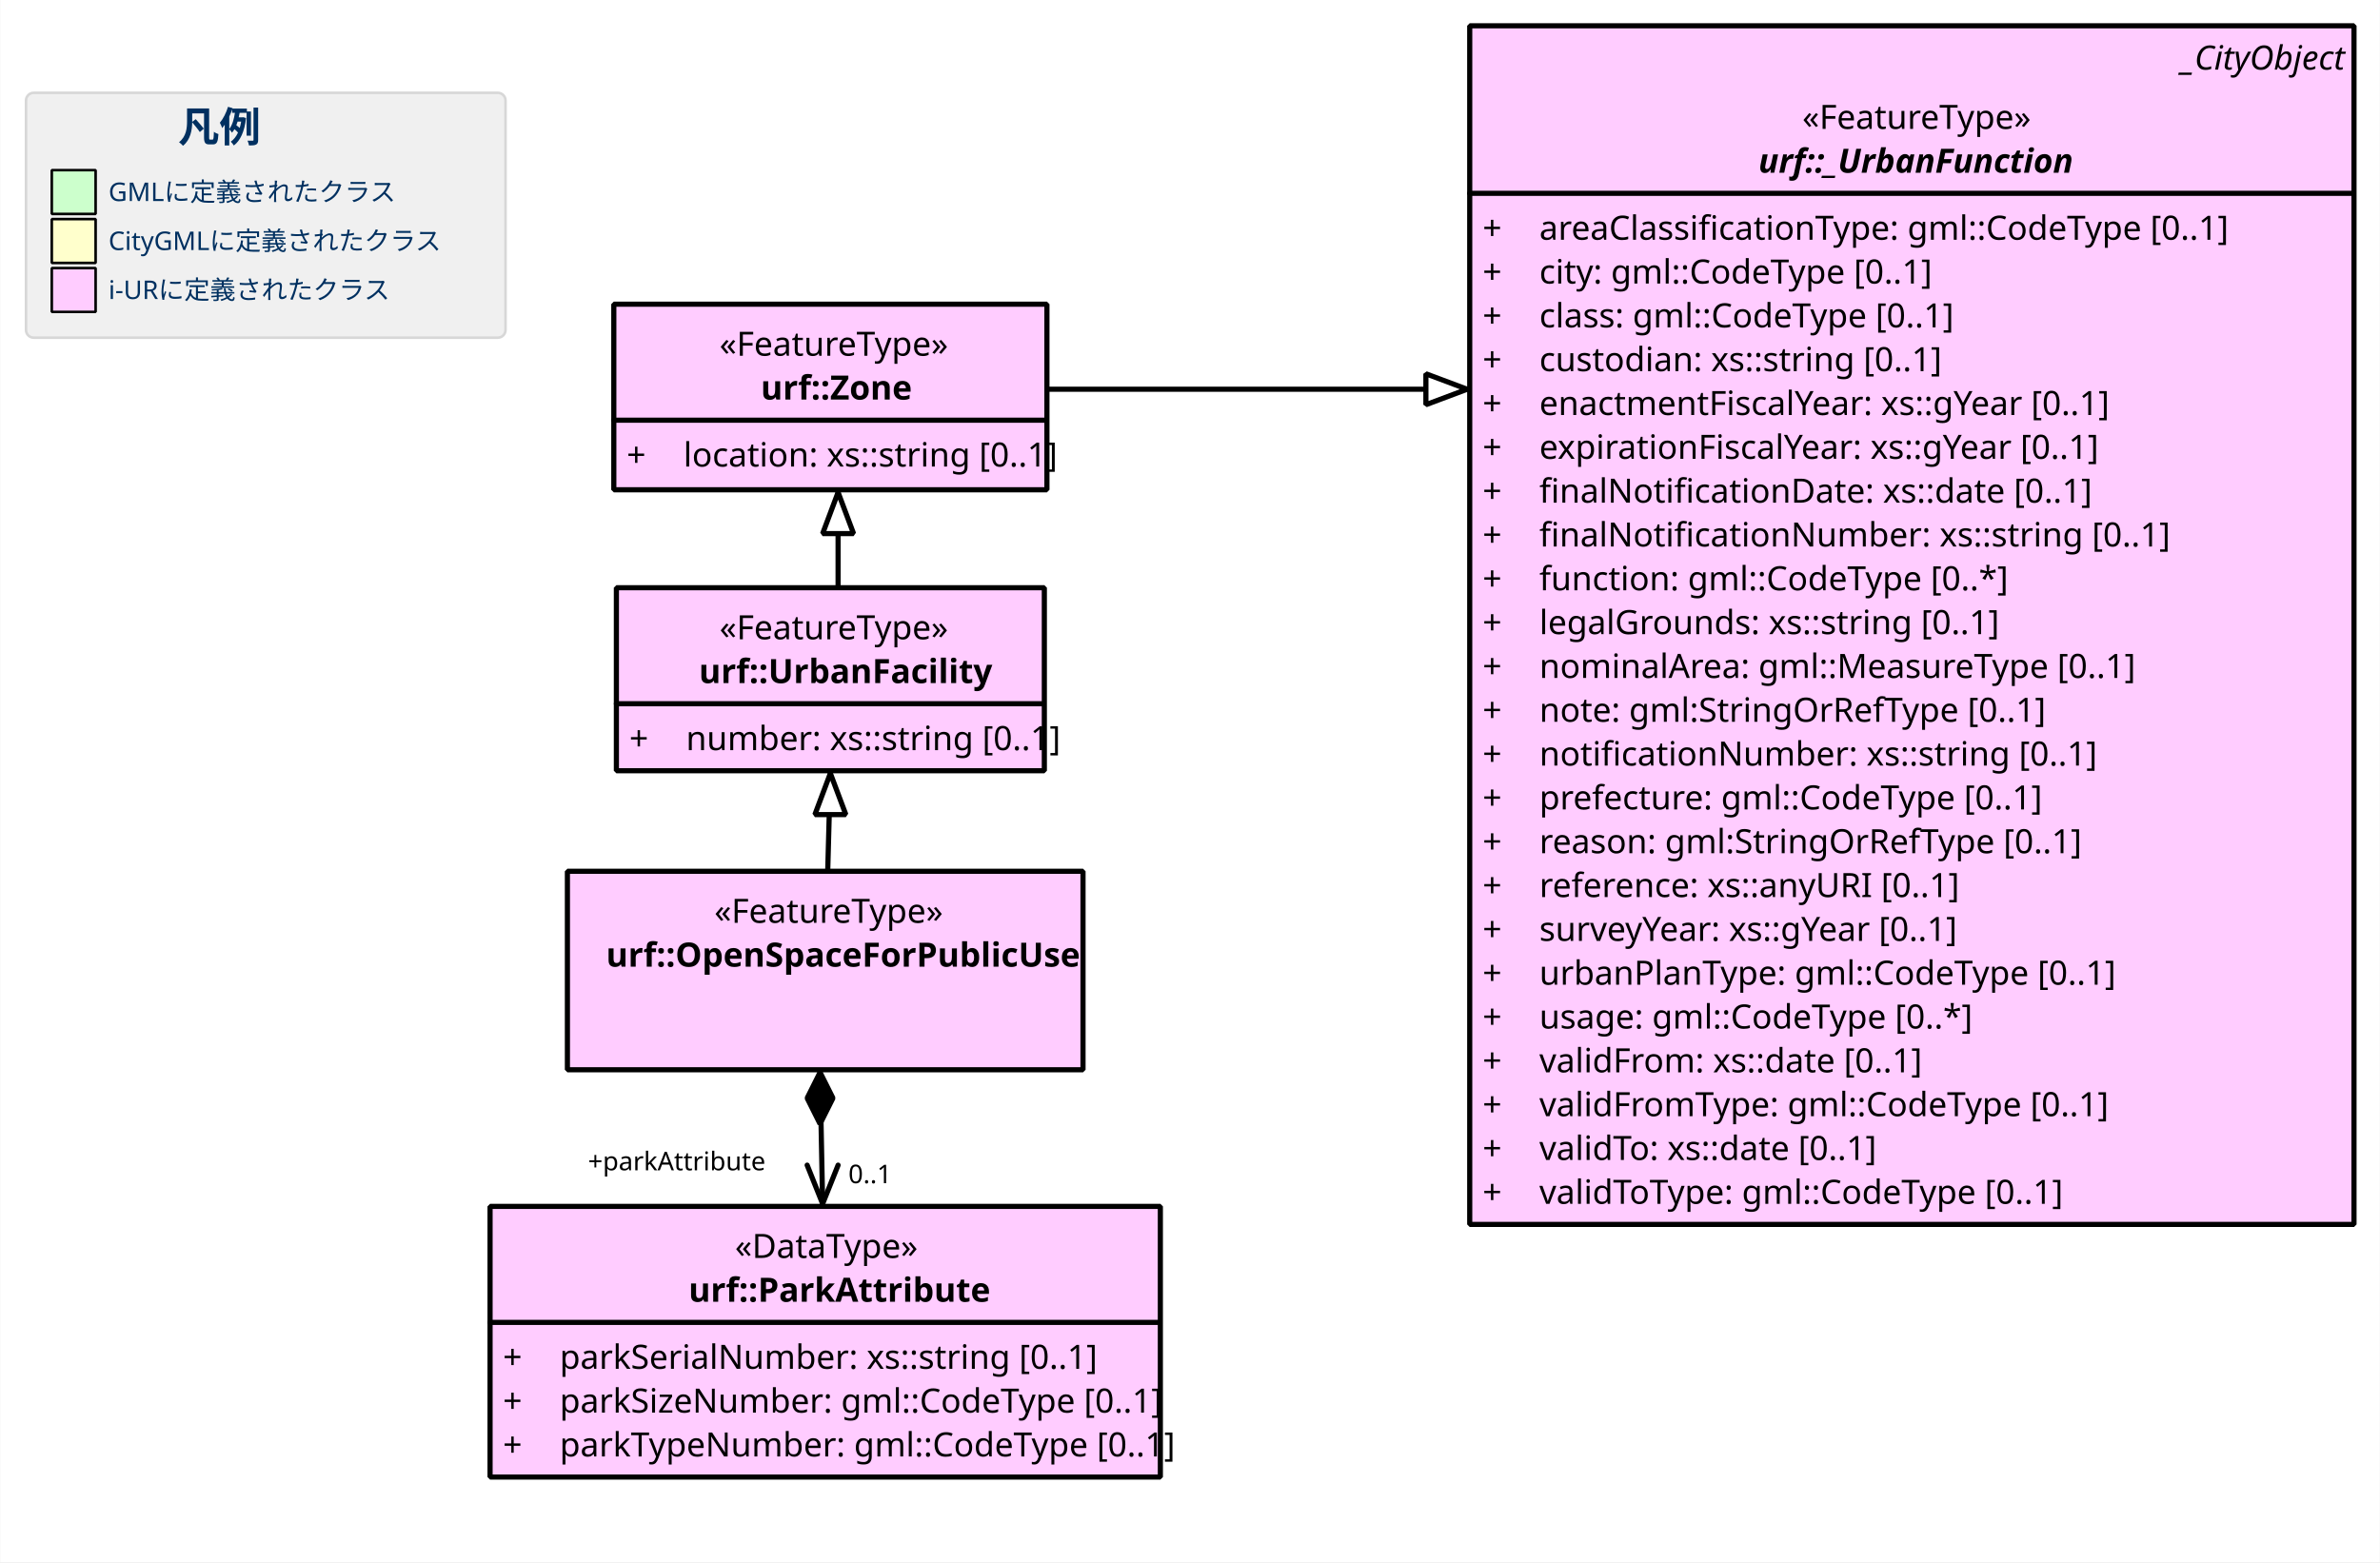
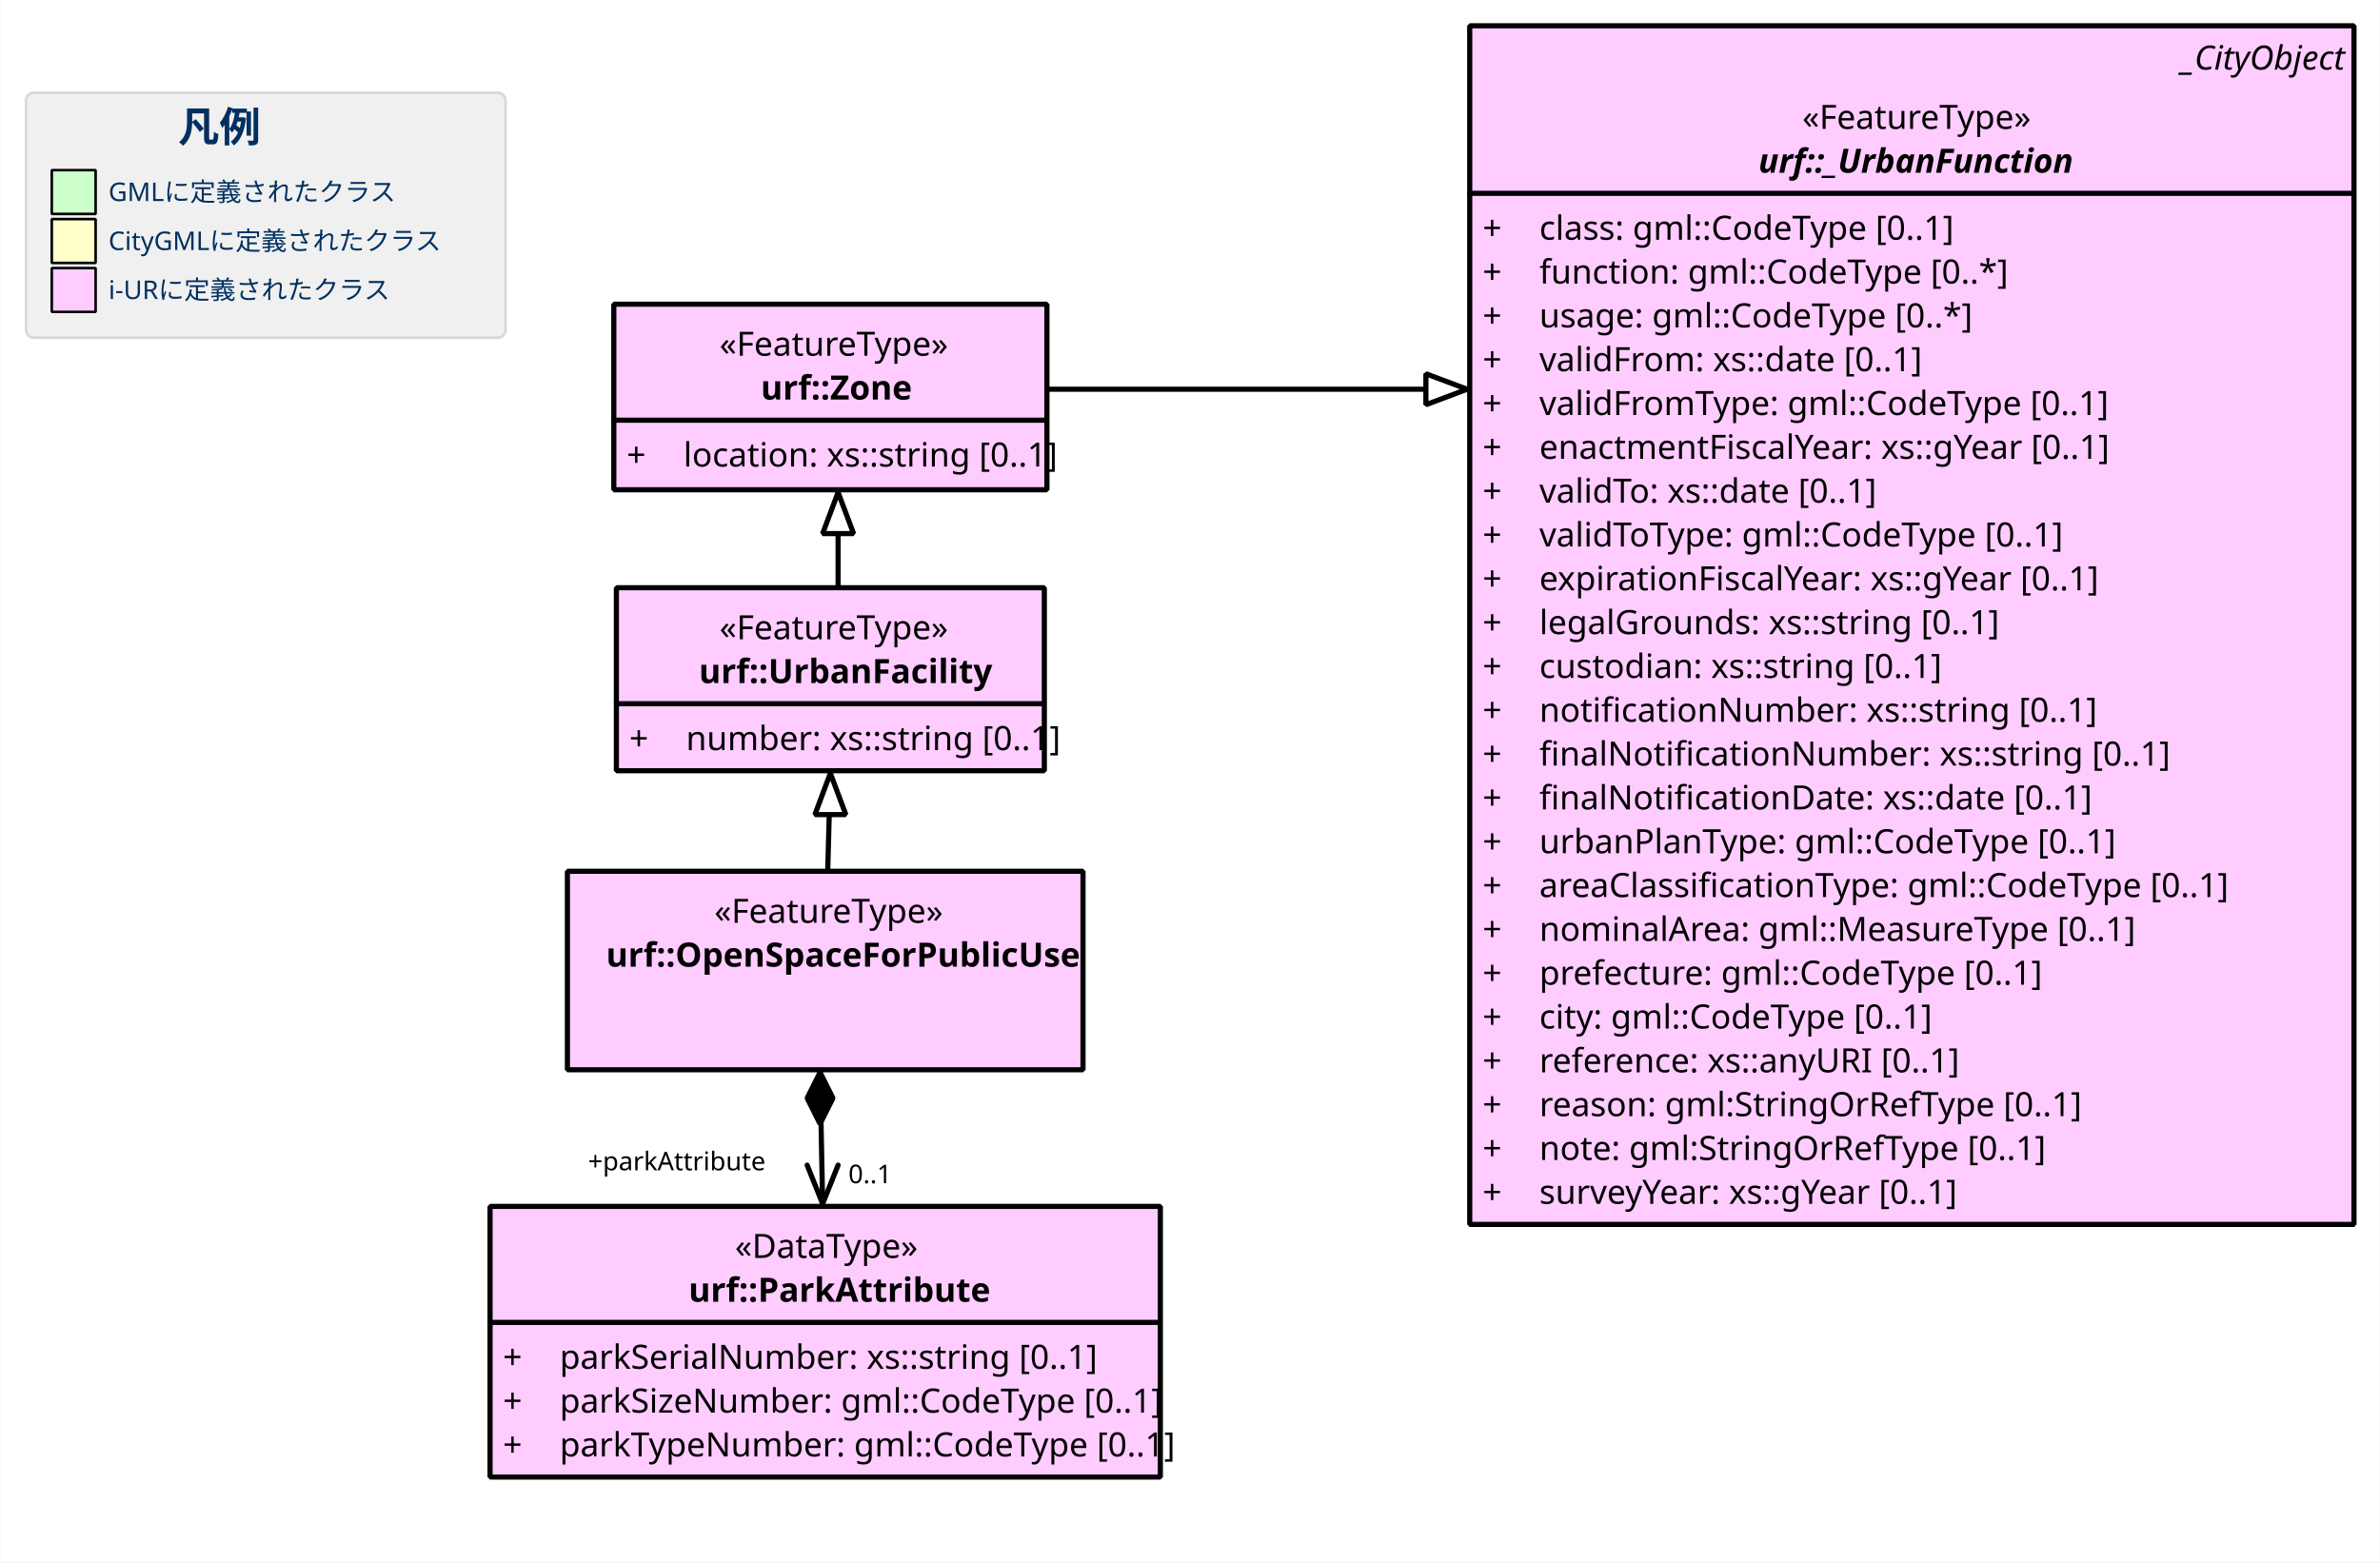
<svg xmlns="http://www.w3.org/2000/svg" width="24.42cm" height="16.03cm" viewBox="0 0 923 606">
  <g style="fill:#FFFFFF;fill-opacity:1.00;">
    <rect x="0" y="0" width="923" height="606" shape-rendering="auto" />
  </g>
  <g style="stroke-width:2;stroke-linecap:round;stroke-linejoin:bevel; fill:#FFCCFF;fill-opacity:1.00; stroke:#000000; stroke-opacity:1.00">
    <rect x="570" y="10" width="343" height="465" rx="0.00" shape-rendering="auto" />
  </g>
  <g style="stroke-width:1;stroke-linecap:round;stroke-linejoin:bevel; fill:#000000;fill-opacity:1.00; stroke:#000000; stroke-opacity:0.00">
    <text x="846.00" y="27.00" textLength="64" style="font-family:Yu Gothic UI; font-weight:400; font-style:italic; font-size:13px; fill:#000000;fill-opacity:1.00; stroke:#000000; stroke-opacity:0.00 stroke-width:0; white-space: pre;" xml:space="preserve" transform="rotate(-0.00 846.00 27.00)">_CityObject</text>
    <text x="699.00" y="50.00" textLength="85" style="font-family:Yu Gothic UI; font-weight:400; font-style:normal; font-size:13px; fill:#000000;fill-opacity:1.00; stroke:#000000; stroke-opacity:0.00 stroke-width:0; white-space: pre;" xml:space="preserve" transform="rotate(-0.00 699.00 50.00)">«FeatureType»</text>
    <text x="682.00" y="67.00" textLength="118" style="font-family:Yu Gothic UI; font-weight:700; font-style:italic; font-size:13px; fill:#000000;fill-opacity:1.00; stroke:#000000; stroke-opacity:0.00 stroke-width:0; white-space: pre;" xml:space="preserve" transform="rotate(-0.00 682.00 67.00)">urf::_UrbanFunction</text>
  </g>
  <g style="stroke-width:2;stroke-linecap:round;stroke-linejoin:bevel; fill:#000000;fill-opacity:0.00; stroke:#000000; stroke-opacity:1.00">
    <path d="M 570 75 L 912 75" shape-rendering="auto" />
  </g>
  <g style="stroke-width:1;stroke-linecap:round;stroke-linejoin:bevel; fill:#000000;fill-opacity:1.00; stroke:#000000; stroke-opacity:0.00">
    <text x="575.00" y="93.00" textLength="13" style="font-family:Yu Gothic UI; font-weight:400; font-style:normal; font-size:13px; fill:#000000;fill-opacity:1.00; stroke:#000000; stroke-opacity:0.00 stroke-width:0; white-space: pre;" xml:space="preserve" transform="rotate(-0.00 575.00 93.00)">+ </text>
-     <text x="597.00" y="93.00" textLength="255" style="font-family:Yu Gothic UI; font-weight:400; font-style:normal; font-size:13px; fill:#000000;fill-opacity:1.00; stroke:#000000; stroke-opacity:0.00 stroke-width:0; white-space: pre;" xml:space="preserve" transform="rotate(-0.00 597.00 93.00)">areaClassificationType: gml::CodeType [0..1]</text>
+     <text x="597.00" y="93.00" textLength="154" style="font-family:Yu Gothic UI; font-weight:400; font-style:normal; font-size:13px; fill:#000000;fill-opacity:1.00; stroke:#000000; stroke-opacity:0.00 stroke-width:0; white-space: pre;" xml:space="preserve" transform="rotate(-0.00 597.00 93.00)">class: gml::CodeType [0..1]</text>
    <text x="575.00" y="110.00" textLength="13" style="font-family:Yu Gothic UI; font-weight:400; font-style:normal; font-size:13px; fill:#000000;fill-opacity:1.00; stroke:#000000; stroke-opacity:0.00 stroke-width:0; white-space: pre;" xml:space="preserve" transform="rotate(-0.00 575.00 110.00)">+ </text>
-     <text x="597.00" y="110.00" textLength="145" style="font-family:Yu Gothic UI; font-weight:400; font-style:normal; font-size:13px; fill:#000000;fill-opacity:1.00; stroke:#000000; stroke-opacity:0.00 stroke-width:0; white-space: pre;" xml:space="preserve" transform="rotate(-0.00 597.00 110.00)">city: gml::CodeType [0..1]</text>
+     <text x="597.00" y="110.00" textLength="170" style="font-family:Yu Gothic UI; font-weight:400; font-style:normal; font-size:13px; fill:#000000;fill-opacity:1.00; stroke:#000000; stroke-opacity:0.00 stroke-width:0; white-space: pre;" xml:space="preserve" transform="rotate(-0.00 597.00 110.00)">function: gml::CodeType [0..*]</text>
    <text x="575.00" y="127.00" textLength="13" style="font-family:Yu Gothic UI; font-weight:400; font-style:normal; font-size:13px; fill:#000000;fill-opacity:1.00; stroke:#000000; stroke-opacity:0.00 stroke-width:0; white-space: pre;" xml:space="preserve" transform="rotate(-0.00 575.00 127.00)">+ </text>
-     <text x="597.00" y="127.00" textLength="154" style="font-family:Yu Gothic UI; font-weight:400; font-style:normal; font-size:13px; fill:#000000;fill-opacity:1.00; stroke:#000000; stroke-opacity:0.00 stroke-width:0; white-space: pre;" xml:space="preserve" transform="rotate(-0.00 597.00 127.00)">class: gml::CodeType [0..1]</text>
+     <text x="597.00" y="127.00" textLength="159" style="font-family:Yu Gothic UI; font-weight:400; font-style:normal; font-size:13px; fill:#000000;fill-opacity:1.00; stroke:#000000; stroke-opacity:0.00 stroke-width:0; white-space: pre;" xml:space="preserve" transform="rotate(-0.00 597.00 127.00)">usage: gml::CodeType [0..*]</text>
    <text x="575.00" y="144.00" textLength="13" style="font-family:Yu Gothic UI; font-weight:400; font-style:normal; font-size:13px; fill:#000000;fill-opacity:1.00; stroke:#000000; stroke-opacity:0.00 stroke-width:0; white-space: pre;" xml:space="preserve" transform="rotate(-0.00 575.00 144.00)">+ </text>
-     <text x="597.00" y="144.00" textLength="146" style="font-family:Yu Gothic UI; font-weight:400; font-style:normal; font-size:13px; fill:#000000;fill-opacity:1.00; stroke:#000000; stroke-opacity:0.00 stroke-width:0; white-space: pre;" xml:space="preserve" transform="rotate(-0.00 597.00 144.00)">custodian: xs::string [0..1]</text>
+     <text x="597.00" y="144.00" textLength="140" style="font-family:Yu Gothic UI; font-weight:400; font-style:normal; font-size:13px; fill:#000000;fill-opacity:1.00; stroke:#000000; stroke-opacity:0.00 stroke-width:0; white-space: pre;" xml:space="preserve" transform="rotate(-0.00 597.00 144.00)">validFrom: xs::date [0..1]</text>
    <text x="575.00" y="161.00" textLength="13" style="font-family:Yu Gothic UI; font-weight:400; font-style:normal; font-size:13px; fill:#000000;fill-opacity:1.00; stroke:#000000; stroke-opacity:0.00 stroke-width:0; white-space: pre;" xml:space="preserve" transform="rotate(-0.00 575.00 161.00)">+ </text>
-     <text x="597.00" y="161.00" textLength="208" style="font-family:Yu Gothic UI; font-weight:400; font-style:normal; font-size:13px; fill:#000000;fill-opacity:1.00; stroke:#000000; stroke-opacity:0.00 stroke-width:0; white-space: pre;" xml:space="preserve" transform="rotate(-0.00 597.00 161.00)">enactmentFiscalYear: xs::gYear [0..1]</text>
+     <text x="597.00" y="161.00" textLength="211" style="font-family:Yu Gothic UI; font-weight:400; font-style:normal; font-size:13px; fill:#000000;fill-opacity:1.00; stroke:#000000; stroke-opacity:0.00 stroke-width:0; white-space: pre;" xml:space="preserve" transform="rotate(-0.00 597.00 161.00)">validFromType: gml::CodeType [0..1]</text>
    <text x="575.00" y="178.00" textLength="13" style="font-family:Yu Gothic UI; font-weight:400; font-style:normal; font-size:13px; fill:#000000;fill-opacity:1.00; stroke:#000000; stroke-opacity:0.00 stroke-width:0; white-space: pre;" xml:space="preserve" transform="rotate(-0.00 575.00 178.00)">+ </text>
-     <text x="597.00" y="178.00" textLength="206" style="font-family:Yu Gothic UI; font-weight:400; font-style:normal; font-size:13px; fill:#000000;fill-opacity:1.00; stroke:#000000; stroke-opacity:0.00 stroke-width:0; white-space: pre;" xml:space="preserve" transform="rotate(-0.00 597.00 178.00)">expirationFiscalYear: xs::gYear [0..1]</text>
+     <text x="597.00" y="178.00" textLength="208" style="font-family:Yu Gothic UI; font-weight:400; font-style:normal; font-size:13px; fill:#000000;fill-opacity:1.00; stroke:#000000; stroke-opacity:0.00 stroke-width:0; white-space: pre;" xml:space="preserve" transform="rotate(-0.00 597.00 178.00)">enactmentFiscalYear: xs::gYear [0..1]</text>
    <text x="575.00" y="195.00" textLength="13" style="font-family:Yu Gothic UI; font-weight:400; font-style:normal; font-size:13px; fill:#000000;fill-opacity:1.00; stroke:#000000; stroke-opacity:0.00 stroke-width:0; white-space: pre;" xml:space="preserve" transform="rotate(-0.00 575.00 195.00)">+ </text>
-     <text x="597.00" y="195.00" textLength="201" style="font-family:Yu Gothic UI; font-weight:400; font-style:normal; font-size:13px; fill:#000000;fill-opacity:1.00; stroke:#000000; stroke-opacity:0.00 stroke-width:0; white-space: pre;" xml:space="preserve" transform="rotate(-0.00 597.00 195.00)">finalNotificationDate: xs::date [0..1]</text>
+     <text x="597.00" y="195.00" textLength="125" style="font-family:Yu Gothic UI; font-weight:400; font-style:normal; font-size:13px; fill:#000000;fill-opacity:1.00; stroke:#000000; stroke-opacity:0.00 stroke-width:0; white-space: pre;" xml:space="preserve" transform="rotate(-0.00 597.00 195.00)">validTo: xs::date [0..1]</text>
    <text x="575.00" y="212.00" textLength="13" style="font-family:Yu Gothic UI; font-weight:400; font-style:normal; font-size:13px; fill:#000000;fill-opacity:1.00; stroke:#000000; stroke-opacity:0.00 stroke-width:0; white-space: pre;" xml:space="preserve" transform="rotate(-0.00 575.00 212.00)">+ </text>
-     <text x="597.00" y="212.00" textLength="229" style="font-family:Yu Gothic UI; font-weight:400; font-style:normal; font-size:13px; fill:#000000;fill-opacity:1.00; stroke:#000000; stroke-opacity:0.00 stroke-width:0; white-space: pre;" xml:space="preserve" transform="rotate(-0.00 597.00 212.00)">finalNotificationNumber: xs::string [0..1]</text>
+     <text x="597.00" y="212.00" textLength="196" style="font-family:Yu Gothic UI; font-weight:400; font-style:normal; font-size:13px; fill:#000000;fill-opacity:1.00; stroke:#000000; stroke-opacity:0.00 stroke-width:0; white-space: pre;" xml:space="preserve" transform="rotate(-0.00 597.00 212.00)">validToType: gml::CodeType [0..1]</text>
    <text x="575.00" y="229.00" textLength="13" style="font-family:Yu Gothic UI; font-weight:400; font-style:normal; font-size:13px; fill:#000000;fill-opacity:1.00; stroke:#000000; stroke-opacity:0.00 stroke-width:0; white-space: pre;" xml:space="preserve" transform="rotate(-0.00 575.00 229.00)">+ </text>
-     <text x="597.00" y="229.00" textLength="170" style="font-family:Yu Gothic UI; font-weight:400; font-style:normal; font-size:13px; fill:#000000;fill-opacity:1.00; stroke:#000000; stroke-opacity:0.00 stroke-width:0; white-space: pre;" xml:space="preserve" transform="rotate(-0.00 597.00 229.00)">function: gml::CodeType [0..*]</text>
+     <text x="597.00" y="229.00" textLength="206" style="font-family:Yu Gothic UI; font-weight:400; font-style:normal; font-size:13px; fill:#000000;fill-opacity:1.00; stroke:#000000; stroke-opacity:0.00 stroke-width:0; white-space: pre;" xml:space="preserve" transform="rotate(-0.00 597.00 229.00)">expirationFiscalYear: xs::gYear [0..1]</text>
    <text x="575.00" y="246.00" textLength="13" style="font-family:Yu Gothic UI; font-weight:400; font-style:normal; font-size:13px; fill:#000000;fill-opacity:1.00; stroke:#000000; stroke-opacity:0.00 stroke-width:0; white-space: pre;" xml:space="preserve" transform="rotate(-0.00 575.00 246.00)">+ </text>
    <text x="597.00" y="246.00" textLength="168" style="font-family:Yu Gothic UI; font-weight:400; font-style:normal; font-size:13px; fill:#000000;fill-opacity:1.00; stroke:#000000; stroke-opacity:0.00 stroke-width:0; white-space: pre;" xml:space="preserve" transform="rotate(-0.00 597.00 246.00)">legalGrounds: xs::string [0..1]</text>
    <text x="575.00" y="263.00" textLength="13" style="font-family:Yu Gothic UI; font-weight:400; font-style:normal; font-size:13px; fill:#000000;fill-opacity:1.00; stroke:#000000; stroke-opacity:0.00 stroke-width:0; white-space: pre;" xml:space="preserve" transform="rotate(-0.00 575.00 263.00)">+ </text>
-     <text x="597.00" y="263.00" textLength="219" style="font-family:Yu Gothic UI; font-weight:400; font-style:normal; font-size:13px; fill:#000000;fill-opacity:1.00; stroke:#000000; stroke-opacity:0.00 stroke-width:0; white-space: pre;" xml:space="preserve" transform="rotate(-0.00 597.00 263.00)">nominalArea: gml::MeasureType [0..1]</text>
+     <text x="597.00" y="263.00" textLength="146" style="font-family:Yu Gothic UI; font-weight:400; font-style:normal; font-size:13px; fill:#000000;fill-opacity:1.00; stroke:#000000; stroke-opacity:0.00 stroke-width:0; white-space: pre;" xml:space="preserve" transform="rotate(-0.00 597.00 263.00)">custodian: xs::string [0..1]</text>
    <text x="575.00" y="280.00" textLength="13" style="font-family:Yu Gothic UI; font-weight:400; font-style:normal; font-size:13px; fill:#000000;fill-opacity:1.00; stroke:#000000; stroke-opacity:0.00 stroke-width:0; white-space: pre;" xml:space="preserve" transform="rotate(-0.00 575.00 280.00)">+ </text>
-     <text x="597.00" y="280.00" textLength="186" style="font-family:Yu Gothic UI; font-weight:400; font-style:normal; font-size:13px; fill:#000000;fill-opacity:1.00; stroke:#000000; stroke-opacity:0.00 stroke-width:0; white-space: pre;" xml:space="preserve" transform="rotate(-0.00 597.00 280.00)">note: gml:StringOrRefType [0..1]</text>
+     <text x="597.00" y="280.00" textLength="202" style="font-family:Yu Gothic UI; font-weight:400; font-style:normal; font-size:13px; fill:#000000;fill-opacity:1.00; stroke:#000000; stroke-opacity:0.00 stroke-width:0; white-space: pre;" xml:space="preserve" transform="rotate(-0.00 597.00 280.00)">notificationNumber: xs::string [0..1]</text>
    <text x="575.00" y="297.00" textLength="13" style="font-family:Yu Gothic UI; font-weight:400; font-style:normal; font-size:13px; fill:#000000;fill-opacity:1.00; stroke:#000000; stroke-opacity:0.00 stroke-width:0; white-space: pre;" xml:space="preserve" transform="rotate(-0.00 575.00 297.00)">+ </text>
-     <text x="597.00" y="297.00" textLength="202" style="font-family:Yu Gothic UI; font-weight:400; font-style:normal; font-size:13px; fill:#000000;fill-opacity:1.00; stroke:#000000; stroke-opacity:0.00 stroke-width:0; white-space: pre;" xml:space="preserve" transform="rotate(-0.00 597.00 297.00)">notificationNumber: xs::string [0..1]</text>
+     <text x="597.00" y="297.00" textLength="229" style="font-family:Yu Gothic UI; font-weight:400; font-style:normal; font-size:13px; fill:#000000;fill-opacity:1.00; stroke:#000000; stroke-opacity:0.00 stroke-width:0; white-space: pre;" xml:space="preserve" transform="rotate(-0.00 597.00 297.00)">finalNotificationNumber: xs::string [0..1]</text>
    <text x="575.00" y="314.00" textLength="13" style="font-family:Yu Gothic UI; font-weight:400; font-style:normal; font-size:13px; fill:#000000;fill-opacity:1.00; stroke:#000000; stroke-opacity:0.00 stroke-width:0; white-space: pre;" xml:space="preserve" transform="rotate(-0.00 575.00 314.00)">+ </text>
-     <text x="597.00" y="314.00" textLength="186" style="font-family:Yu Gothic UI; font-weight:400; font-style:normal; font-size:13px; fill:#000000;fill-opacity:1.00; stroke:#000000; stroke-opacity:0.00 stroke-width:0; white-space: pre;" xml:space="preserve" transform="rotate(-0.00 597.00 314.00)">prefecture: gml::CodeType [0..1]</text>
+     <text x="597.00" y="314.00" textLength="201" style="font-family:Yu Gothic UI; font-weight:400; font-style:normal; font-size:13px; fill:#000000;fill-opacity:1.00; stroke:#000000; stroke-opacity:0.00 stroke-width:0; white-space: pre;" xml:space="preserve" transform="rotate(-0.00 597.00 314.00)">finalNotificationDate: xs::date [0..1]</text>
    <text x="575.00" y="331.00" textLength="13" style="font-family:Yu Gothic UI; font-weight:400; font-style:normal; font-size:13px; fill:#000000;fill-opacity:1.00; stroke:#000000; stroke-opacity:0.00 stroke-width:0; white-space: pre;" xml:space="preserve" transform="rotate(-0.00 575.00 331.00)">+ </text>
-     <text x="597.00" y="331.00" textLength="200" style="font-family:Yu Gothic UI; font-weight:400; font-style:normal; font-size:13px; fill:#000000;fill-opacity:1.00; stroke:#000000; stroke-opacity:0.00 stroke-width:0; white-space: pre;" xml:space="preserve" transform="rotate(-0.00 597.00 331.00)">reason: gml:StringOrRefType [0..1]</text>
+     <text x="597.00" y="331.00" textLength="212" style="font-family:Yu Gothic UI; font-weight:400; font-style:normal; font-size:13px; fill:#000000;fill-opacity:1.00; stroke:#000000; stroke-opacity:0.00 stroke-width:0; white-space: pre;" xml:space="preserve" transform="rotate(-0.00 597.00 331.00)">urbanPlanType: gml::CodeType [0..1]</text>
    <text x="575.00" y="348.00" textLength="13" style="font-family:Yu Gothic UI; font-weight:400; font-style:normal; font-size:13px; fill:#000000;fill-opacity:1.00; stroke:#000000; stroke-opacity:0.00 stroke-width:0; white-space: pre;" xml:space="preserve" transform="rotate(-0.00 575.00 348.00)">+ </text>
-     <text x="597.00" y="348.00" textLength="152" style="font-family:Yu Gothic UI; font-weight:400; font-style:normal; font-size:13px; fill:#000000;fill-opacity:1.00; stroke:#000000; stroke-opacity:0.00 stroke-width:0; white-space: pre;" xml:space="preserve" transform="rotate(-0.00 597.00 348.00)">reference: xs::anyURI [0..1]</text>
+     <text x="597.00" y="348.00" textLength="255" style="font-family:Yu Gothic UI; font-weight:400; font-style:normal; font-size:13px; fill:#000000;fill-opacity:1.00; stroke:#000000; stroke-opacity:0.00 stroke-width:0; white-space: pre;" xml:space="preserve" transform="rotate(-0.00 597.00 348.00)">areaClassificationType: gml::CodeType [0..1]</text>
    <text x="575.00" y="365.00" textLength="13" style="font-family:Yu Gothic UI; font-weight:400; font-style:normal; font-size:13px; fill:#000000;fill-opacity:1.00; stroke:#000000; stroke-opacity:0.00 stroke-width:0; white-space: pre;" xml:space="preserve" transform="rotate(-0.00 575.00 365.00)">+ </text>
-     <text x="597.00" y="365.00" textLength="154" style="font-family:Yu Gothic UI; font-weight:400; font-style:normal; font-size:13px; fill:#000000;fill-opacity:1.00; stroke:#000000; stroke-opacity:0.00 stroke-width:0; white-space: pre;" xml:space="preserve" transform="rotate(-0.00 597.00 365.00)">surveyYear: xs::gYear [0..1]</text>
+     <text x="597.00" y="365.00" textLength="219" style="font-family:Yu Gothic UI; font-weight:400; font-style:normal; font-size:13px; fill:#000000;fill-opacity:1.00; stroke:#000000; stroke-opacity:0.00 stroke-width:0; white-space: pre;" xml:space="preserve" transform="rotate(-0.00 597.00 365.00)">nominalArea: gml::MeasureType [0..1]</text>
    <text x="575.00" y="382.00" textLength="13" style="font-family:Yu Gothic UI; font-weight:400; font-style:normal; font-size:13px; fill:#000000;fill-opacity:1.00; stroke:#000000; stroke-opacity:0.00 stroke-width:0; white-space: pre;" xml:space="preserve" transform="rotate(-0.00 575.00 382.00)">+ </text>
-     <text x="597.00" y="382.00" textLength="212" style="font-family:Yu Gothic UI; font-weight:400; font-style:normal; font-size:13px; fill:#000000;fill-opacity:1.00; stroke:#000000; stroke-opacity:0.00 stroke-width:0; white-space: pre;" xml:space="preserve" transform="rotate(-0.00 597.00 382.00)">urbanPlanType: gml::CodeType [0..1]</text>
+     <text x="597.00" y="382.00" textLength="186" style="font-family:Yu Gothic UI; font-weight:400; font-style:normal; font-size:13px; fill:#000000;fill-opacity:1.00; stroke:#000000; stroke-opacity:0.00 stroke-width:0; white-space: pre;" xml:space="preserve" transform="rotate(-0.00 597.00 382.00)">prefecture: gml::CodeType [0..1]</text>
    <text x="575.00" y="399.00" textLength="13" style="font-family:Yu Gothic UI; font-weight:400; font-style:normal; font-size:13px; fill:#000000;fill-opacity:1.00; stroke:#000000; stroke-opacity:0.00 stroke-width:0; white-space: pre;" xml:space="preserve" transform="rotate(-0.00 575.00 399.00)">+ </text>
-     <text x="597.00" y="399.00" textLength="159" style="font-family:Yu Gothic UI; font-weight:400; font-style:normal; font-size:13px; fill:#000000;fill-opacity:1.00; stroke:#000000; stroke-opacity:0.00 stroke-width:0; white-space: pre;" xml:space="preserve" transform="rotate(-0.00 597.00 399.00)">usage: gml::CodeType [0..*]</text>
+     <text x="597.00" y="399.00" textLength="145" style="font-family:Yu Gothic UI; font-weight:400; font-style:normal; font-size:13px; fill:#000000;fill-opacity:1.00; stroke:#000000; stroke-opacity:0.00 stroke-width:0; white-space: pre;" xml:space="preserve" transform="rotate(-0.00 597.00 399.00)">city: gml::CodeType [0..1]</text>
    <text x="575.00" y="416.00" textLength="13" style="font-family:Yu Gothic UI; font-weight:400; font-style:normal; font-size:13px; fill:#000000;fill-opacity:1.00; stroke:#000000; stroke-opacity:0.00 stroke-width:0; white-space: pre;" xml:space="preserve" transform="rotate(-0.00 575.00 416.00)">+ </text>
-     <text x="597.00" y="416.00" textLength="140" style="font-family:Yu Gothic UI; font-weight:400; font-style:normal; font-size:13px; fill:#000000;fill-opacity:1.00; stroke:#000000; stroke-opacity:0.00 stroke-width:0; white-space: pre;" xml:space="preserve" transform="rotate(-0.00 597.00 416.00)">validFrom: xs::date [0..1]</text>
+     <text x="597.00" y="416.00" textLength="152" style="font-family:Yu Gothic UI; font-weight:400; font-style:normal; font-size:13px; fill:#000000;fill-opacity:1.00; stroke:#000000; stroke-opacity:0.00 stroke-width:0; white-space: pre;" xml:space="preserve" transform="rotate(-0.00 597.00 416.00)">reference: xs::anyURI [0..1]</text>
    <text x="575.00" y="433.00" textLength="13" style="font-family:Yu Gothic UI; font-weight:400; font-style:normal; font-size:13px; fill:#000000;fill-opacity:1.00; stroke:#000000; stroke-opacity:0.00 stroke-width:0; white-space: pre;" xml:space="preserve" transform="rotate(-0.00 575.00 433.00)">+ </text>
-     <text x="597.00" y="433.00" textLength="211" style="font-family:Yu Gothic UI; font-weight:400; font-style:normal; font-size:13px; fill:#000000;fill-opacity:1.00; stroke:#000000; stroke-opacity:0.00 stroke-width:0; white-space: pre;" xml:space="preserve" transform="rotate(-0.00 597.00 433.00)">validFromType: gml::CodeType [0..1]</text>
+     <text x="597.00" y="433.00" textLength="200" style="font-family:Yu Gothic UI; font-weight:400; font-style:normal; font-size:13px; fill:#000000;fill-opacity:1.00; stroke:#000000; stroke-opacity:0.00 stroke-width:0; white-space: pre;" xml:space="preserve" transform="rotate(-0.00 597.00 433.00)">reason: gml:StringOrRefType [0..1]</text>
    <text x="575.00" y="450.00" textLength="13" style="font-family:Yu Gothic UI; font-weight:400; font-style:normal; font-size:13px; fill:#000000;fill-opacity:1.00; stroke:#000000; stroke-opacity:0.00 stroke-width:0; white-space: pre;" xml:space="preserve" transform="rotate(-0.00 575.00 450.00)">+ </text>
-     <text x="597.00" y="450.00" textLength="125" style="font-family:Yu Gothic UI; font-weight:400; font-style:normal; font-size:13px; fill:#000000;fill-opacity:1.00; stroke:#000000; stroke-opacity:0.00 stroke-width:0; white-space: pre;" xml:space="preserve" transform="rotate(-0.00 597.00 450.00)">validTo: xs::date [0..1]</text>
+     <text x="597.00" y="450.00" textLength="186" style="font-family:Yu Gothic UI; font-weight:400; font-style:normal; font-size:13px; fill:#000000;fill-opacity:1.00; stroke:#000000; stroke-opacity:0.00 stroke-width:0; white-space: pre;" xml:space="preserve" transform="rotate(-0.00 597.00 450.00)">note: gml:StringOrRefType [0..1]</text>
    <text x="575.00" y="467.00" textLength="13" style="font-family:Yu Gothic UI; font-weight:400; font-style:normal; font-size:13px; fill:#000000;fill-opacity:1.00; stroke:#000000; stroke-opacity:0.00 stroke-width:0; white-space: pre;" xml:space="preserve" transform="rotate(-0.00 575.00 467.00)">+ </text>
-     <text x="597.00" y="467.00" textLength="196" style="font-family:Yu Gothic UI; font-weight:400; font-style:normal; font-size:13px; fill:#000000;fill-opacity:1.00; stroke:#000000; stroke-opacity:0.00 stroke-width:0; white-space: pre;" xml:space="preserve" transform="rotate(-0.00 597.00 467.00)">validToType: gml::CodeType [0..1]</text>
+     <text x="597.00" y="467.00" textLength="154" style="font-family:Yu Gothic UI; font-weight:400; font-style:normal; font-size:13px; fill:#000000;fill-opacity:1.00; stroke:#000000; stroke-opacity:0.00 stroke-width:0; white-space: pre;" xml:space="preserve" transform="rotate(-0.00 597.00 467.00)">surveyYear: xs::gYear [0..1]</text>
  </g>
  <g style="stroke-width:2;stroke-linecap:round;stroke-linejoin:bevel; fill:#FFCCFF;fill-opacity:1.00; stroke:#000000; stroke-opacity:1.00">
    <rect x="238" y="118" width="168" height="72" rx="0.00" shape-rendering="auto" />
  </g>
  <g style="stroke-width:1;stroke-linecap:round;stroke-linejoin:bevel; fill:#000000;fill-opacity:1.00; stroke:#000000; stroke-opacity:0.00">
    <text x="279.00" y="138.00" textLength="85" style="font-family:Yu Gothic UI; font-weight:400; font-style:normal; font-size:13px; fill:#000000;fill-opacity:1.00; stroke:#000000; stroke-opacity:0.00 stroke-width:0; white-space: pre;" xml:space="preserve" transform="rotate(-0.00 279.00 138.00)">«FeatureType»</text>
    <text x="295.00" y="155.00" textLength="54" style="font-family:Yu Gothic UI; font-weight:700; font-style:normal; font-size:13px; fill:#000000;fill-opacity:1.00; stroke:#000000; stroke-opacity:0.00 stroke-width:0; white-space: pre;" xml:space="preserve" transform="rotate(-0.00 295.00 155.00)">urf::Zone</text>
  </g>
  <g style="stroke-width:2;stroke-linecap:round;stroke-linejoin:bevel; fill:#000000;fill-opacity:0.00; stroke:#000000; stroke-opacity:1.00">
    <path d="M 238 163 L 405 163" shape-rendering="auto" />
  </g>
  <g style="stroke-width:1;stroke-linecap:round;stroke-linejoin:bevel; fill:#000000;fill-opacity:1.00; stroke:#000000; stroke-opacity:0.00">
    <text x="243.00" y="181.00" textLength="13" style="font-family:Yu Gothic UI; font-weight:400; font-style:normal; font-size:13px; fill:#000000;fill-opacity:1.00; stroke:#000000; stroke-opacity:0.00 stroke-width:0; white-space: pre;" xml:space="preserve" transform="rotate(-0.00 243.00 181.00)">+ </text>
    <text x="265.00" y="181.00" textLength="136" style="font-family:Yu Gothic UI; font-weight:400; font-style:normal; font-size:13px; fill:#000000;fill-opacity:1.00; stroke:#000000; stroke-opacity:0.00 stroke-width:0; white-space: pre;" xml:space="preserve" transform="rotate(-0.00 265.00 181.00)">location: xs::string [0..1]</text>
  </g>
  <g style="stroke-width:2;stroke-linecap:round;stroke-linejoin:bevel; fill:#FFCCFF;fill-opacity:1.00; stroke:#000000; stroke-opacity:1.00">
    <rect x="220" y="338" width="200" height="77" rx="0.00" shape-rendering="auto" />
  </g>
  <g style="stroke-width:1;stroke-linecap:round;stroke-linejoin:bevel; fill:#000000;fill-opacity:1.00; stroke:#000000; stroke-opacity:0.00">
    <text x="277.00" y="358.00" textLength="85" style="font-family:Yu Gothic UI; font-weight:400; font-style:normal; font-size:13px; fill:#000000;fill-opacity:1.00; stroke:#000000; stroke-opacity:0.00 stroke-width:0; white-space: pre;" xml:space="preserve" transform="rotate(-0.00 277.00 358.00)">«FeatureType»</text>
    <text x="235.00" y="375.00" textLength="169" style="font-family:Yu Gothic UI; font-weight:700; font-style:normal; font-size:13px; fill:#000000;fill-opacity:1.00; stroke:#000000; stroke-opacity:0.00 stroke-width:0; white-space: pre;" xml:space="preserve" transform="rotate(-0.00 235.00 375.00)">urf::OpenSpaceForPublicUse</text>
  </g>
  <g style="stroke-width:2;stroke-linecap:round;stroke-linejoin:bevel; fill:#FFCCFF;fill-opacity:1.00; stroke:#000000; stroke-opacity:1.00">
    <rect x="239" y="228" width="166" height="71" rx="0.00" shape-rendering="auto" />
  </g>
  <g style="stroke-width:1;stroke-linecap:round;stroke-linejoin:bevel; fill:#000000;fill-opacity:1.00; stroke:#000000; stroke-opacity:0.00">
    <text x="279.00" y="248.00" textLength="85" style="font-family:Yu Gothic UI; font-weight:400; font-style:normal; font-size:13px; fill:#000000;fill-opacity:1.00; stroke:#000000; stroke-opacity:0.00 stroke-width:0; white-space: pre;" xml:space="preserve" transform="rotate(-0.00 279.00 248.00)">«FeatureType»</text>
    <text x="271.00" y="265.00" textLength="101" style="font-family:Yu Gothic UI; font-weight:700; font-style:normal; font-size:13px; fill:#000000;fill-opacity:1.00; stroke:#000000; stroke-opacity:0.00 stroke-width:0; white-space: pre;" xml:space="preserve" transform="rotate(-0.00 271.00 265.00)">urf::UrbanFacility</text>
  </g>
  <g style="stroke-width:2;stroke-linecap:round;stroke-linejoin:bevel; fill:#000000;fill-opacity:0.00; stroke:#000000; stroke-opacity:1.00">
    <path d="M 239 273 L 404 273" shape-rendering="auto" />
  </g>
  <g style="stroke-width:1;stroke-linecap:round;stroke-linejoin:bevel; fill:#000000;fill-opacity:1.00; stroke:#000000; stroke-opacity:0.00">
    <text x="244.00" y="291.00" textLength="13" style="font-family:Yu Gothic UI; font-weight:400; font-style:normal; font-size:13px; fill:#000000;fill-opacity:1.00; stroke:#000000; stroke-opacity:0.00 stroke-width:0; white-space: pre;" xml:space="preserve" transform="rotate(-0.00 244.00 291.00)">+ </text>
    <text x="266.00" y="291.00" textLength="135" style="font-family:Yu Gothic UI; font-weight:400; font-style:normal; font-size:13px; fill:#000000;fill-opacity:1.00; stroke:#000000; stroke-opacity:0.00 stroke-width:0; white-space: pre;" xml:space="preserve" transform="rotate(-0.00 266.00 291.00)">number: xs::string [0..1]</text>
  </g>
  <g style="stroke-width:2;stroke-linecap:round;stroke-linejoin:bevel; fill:#FFCCFF;fill-opacity:1.00; stroke:#000000; stroke-opacity:1.00">
    <rect x="190" y="468" width="260" height="105" rx="0.00" shape-rendering="auto" />
  </g>
  <g style="stroke-width:1;stroke-linecap:round;stroke-linejoin:bevel; fill:#000000;fill-opacity:1.00; stroke:#000000; stroke-opacity:0.00">
    <text x="285.00" y="488.00" textLength="69" style="font-family:Yu Gothic UI; font-weight:400; font-style:normal; font-size:13px; fill:#000000;fill-opacity:1.00; stroke:#000000; stroke-opacity:0.00 stroke-width:0; white-space: pre;" xml:space="preserve" transform="rotate(-0.00 285.00 488.00)">«DataType»</text>
    <text x="267.00" y="505.00" textLength="105" style="font-family:Yu Gothic UI; font-weight:700; font-style:normal; font-size:13px; fill:#000000;fill-opacity:1.00; stroke:#000000; stroke-opacity:0.00 stroke-width:0; white-space: pre;" xml:space="preserve" transform="rotate(-0.00 267.00 505.00)">urf::ParkAttribute</text>
  </g>
  <g style="stroke-width:2;stroke-linecap:round;stroke-linejoin:bevel; fill:#000000;fill-opacity:0.00; stroke:#000000; stroke-opacity:1.00">
    <path d="M 190 513 L 449 513" shape-rendering="auto" />
  </g>
  <g style="stroke-width:1;stroke-linecap:round;stroke-linejoin:bevel; fill:#000000;fill-opacity:1.00; stroke:#000000; stroke-opacity:0.00">
    <text x="195.00" y="531.00" textLength="13" style="font-family:Yu Gothic UI; font-weight:400; font-style:normal; font-size:13px; fill:#000000;fill-opacity:1.00; stroke:#000000; stroke-opacity:0.00 stroke-width:0; white-space: pre;" xml:space="preserve" transform="rotate(-0.00 195.00 531.00)">+ </text>
    <text x="217.00" y="531.00" textLength="196" style="font-family:Yu Gothic UI; font-weight:400; font-style:normal; font-size:13px; fill:#000000;fill-opacity:1.00; stroke:#000000; stroke-opacity:0.00 stroke-width:0; white-space: pre;" xml:space="preserve" transform="rotate(-0.00 217.00 531.00)">parkSerialNumber: xs::string [0..1]</text>
    <text x="195.00" y="548.00" textLength="13" style="font-family:Yu Gothic UI; font-weight:400; font-style:normal; font-size:13px; fill:#000000;fill-opacity:1.00; stroke:#000000; stroke-opacity:0.00 stroke-width:0; white-space: pre;" xml:space="preserve" transform="rotate(-0.00 195.00 548.00)">+ </text>
    <text x="217.00" y="548.00" textLength="223" style="font-family:Yu Gothic UI; font-weight:400; font-style:normal; font-size:13px; fill:#000000;fill-opacity:1.00; stroke:#000000; stroke-opacity:0.00 stroke-width:0; white-space: pre;" xml:space="preserve" transform="rotate(-0.00 217.00 548.00)">parkSizeNumber: gml::CodeType [0..1]</text>
    <text x="195.00" y="565.00" textLength="13" style="font-family:Yu Gothic UI; font-weight:400; font-style:normal; font-size:13px; fill:#000000;fill-opacity:1.00; stroke:#000000; stroke-opacity:0.00 stroke-width:0; white-space: pre;" xml:space="preserve" transform="rotate(-0.00 195.00 565.00)">+ </text>
    <text x="217.00" y="565.00" textLength="228" style="font-family:Yu Gothic UI; font-weight:400; font-style:normal; font-size:13px; fill:#000000;fill-opacity:1.00; stroke:#000000; stroke-opacity:0.00 stroke-width:0; white-space: pre;" xml:space="preserve" transform="rotate(-0.00 217.00 565.00)">parkTypeNumber: gml::CodeType [0..1]</text>
  </g>
  <g style="stroke-width:1;stroke-linecap:round;stroke-linejoin:bevel; fill:#F0F0F0;fill-opacity:1.00; stroke:#D7D7D7; stroke-opacity:1.00">
    <rect x="10" y="36" width="186" height="95" rx="3.00" shape-rendering="auto" />
  </g>
  <g style="stroke-width:1;stroke-linecap:round;stroke-linejoin:bevel; fill:#CCFFCC;fill-opacity:1.00; stroke:#000000; stroke-opacity:1.00">
    <rect x="20" y="66" width="17" height="17" rx="0.00" shape-rendering="auto" />
  </g>
  <g style="stroke-width:1;stroke-linecap:round;stroke-linejoin:bevel; fill:#003060;fill-opacity:1.00; stroke:#000000; stroke-opacity:0.00">
    <text x="42.00" y="78.00" textLength="93" style="font-family:Calibri; font-weight:0; font-style:normal; font-size:10px; fill:#003060;fill-opacity:1.00; stroke:#000000; stroke-opacity:0.00 stroke-width:0; white-space: pre;" xml:space="preserve" transform="rotate(-0.00 42.00 78.00)">GMLに定義されたクラス</text>
  </g>
  <g style="stroke-width:1;stroke-linecap:round;stroke-linejoin:bevel; fill:#FFFFCC;fill-opacity:1.00; stroke:#000000; stroke-opacity:1.00">
    <rect x="20" y="85" width="17" height="17" rx="0.00" shape-rendering="auto" />
  </g>
  <g style="stroke-width:1;stroke-linecap:round;stroke-linejoin:bevel; fill:#003060;fill-opacity:1.00; stroke:#000000; stroke-opacity:0.00">
    <text x="42.00" y="97.00" textLength="108" style="font-family:Calibri; font-weight:0; font-style:normal; font-size:10px; fill:#003060;fill-opacity:1.00; stroke:#000000; stroke-opacity:0.00 stroke-width:0; white-space: pre;" xml:space="preserve" transform="rotate(-0.00 42.00 97.00)">CityGMLに定義されたクラス</text>
  </g>
  <g style="stroke-width:1;stroke-linecap:round;stroke-linejoin:bevel; fill:#FFCCFF;fill-opacity:1.00; stroke:#000000; stroke-opacity:1.00">
    <rect x="20" y="104" width="17" height="17" rx="0.00" shape-rendering="auto" />
  </g>
  <g style="stroke-width:1;stroke-linecap:round;stroke-linejoin:bevel; fill:#003060;fill-opacity:1.00; stroke:#000000; stroke-opacity:0.00">
    <text x="42.00" y="116.00" textLength="90" style="font-family:Calibri; font-weight:0; font-style:normal; font-size:10px; fill:#003060;fill-opacity:1.00; stroke:#000000; stroke-opacity:0.00 stroke-width:0; white-space: pre;" xml:space="preserve" transform="rotate(-0.00 42.00 116.00)">i-URに定義されたクラス</text>
    <text x="69.00" y="55.00" textLength="32" style="font-family:Calibri; font-weight:700; font-style:normal; font-size:16px; fill:#003060;fill-opacity:1.00; stroke:#000000; stroke-opacity:0.00 stroke-width:0; white-space: pre;" xml:space="preserve" transform="rotate(-0.00 69.00 55.00)">凡例</text>
  </g>
  <g style="stroke-width:2;stroke-linecap:round;stroke-linejoin:bevel; fill:#000000;fill-opacity:0.00; stroke:#000000; stroke-opacity:1.00">
    <path d="M 407 151 L 569 151" shape-rendering="auto" />
  </g>
  <g style="stroke-width:2;stroke-linecap:round;stroke-linejoin:bevel; fill:#FFFFFF;fill-opacity:1.00; stroke:#000000; stroke-opacity:1.00">
    <polygon points="553 157 553 145 569 151" shape-rendering="auto" style="fill-rule:evenodd;" />
  </g>
  <g style="stroke-width:2;stroke-linecap:round;stroke-linejoin:bevel; fill:#000000;fill-opacity:0.00; stroke:#000000; stroke-opacity:1.00">
    <path d="M 321 337 L 322 300" shape-rendering="auto" />
  </g>
  <g style="stroke-width:2;stroke-linecap:round;stroke-linejoin:bevel; fill:#FFFFFF;fill-opacity:1.00; stroke:#000000; stroke-opacity:1.00">
    <polygon points="328 316 316 316 322 300" shape-rendering="auto" style="fill-rule:evenodd;" />
  </g>
  <g style="stroke-width:2;stroke-linecap:round;stroke-linejoin:bevel; fill:#000000;fill-opacity:0.00; stroke:#000000; stroke-opacity:1.00">
    <path d="M 325 227 L 325 191" shape-rendering="auto" />
  </g>
  <g style="stroke-width:2;stroke-linecap:round;stroke-linejoin:bevel; fill:#FFFFFF;fill-opacity:1.00; stroke:#000000; stroke-opacity:1.00">
    <polygon points="331 207 319 207 325 191" shape-rendering="auto" style="fill-rule:evenodd;" />
  </g>
  <g style="stroke-width:2;stroke-linecap:round;stroke-linejoin:bevel; fill:#000000;fill-opacity:0.00; stroke:#000000; stroke-opacity:1.00">
    <path d="M 319 467 L 318 416" shape-rendering="auto" />
  </g>
  <g style="stroke-width:2;stroke-linecap:round;stroke-linejoin:bevel; fill:#000000;fill-opacity:1.00; stroke:#000000; stroke-opacity:1.00">
    <polygon points="323 426 318 416 313 426 318 436" shape-rendering="auto" style="fill-rule:evenodd;" />
  </g>
  <g style="stroke-width:2;stroke-linecap:round;stroke-linejoin:bevel; fill:#000000;fill-opacity:0.00; stroke:#000000; stroke-opacity:1.00">
    <path d="M 325 452 L 319 467 L 313 452" shape-rendering="auto" />
  </g>
  <g style="stroke-width:1;stroke-linecap:round;stroke-linejoin:bevel; fill:#000000;fill-opacity:1.00; stroke:#000000; stroke-opacity:0.00">
    <text x="228.00" y="454.00" textLength="58" style="font-family:Calibri; font-weight:0; font-style:normal; font-size:10px; fill:#000000;fill-opacity:1.00; stroke:#000000; stroke-opacity:0.00 stroke-width:0; white-space: pre;" xml:space="preserve" transform="rotate(-0.00 228.00 454.00)">+parkAttribute</text>
    <text x="329.00" y="459.00" textLength="16" style="font-family:Calibri; font-weight:0; font-style:normal; font-size:10px; fill:#000000;fill-opacity:1.00; stroke:#000000; stroke-opacity:0.00 stroke-width:0; white-space: pre;" xml:space="preserve" transform="rotate(-0.00 329.00 459.00)">0..1</text>
  </g>
</svg>
